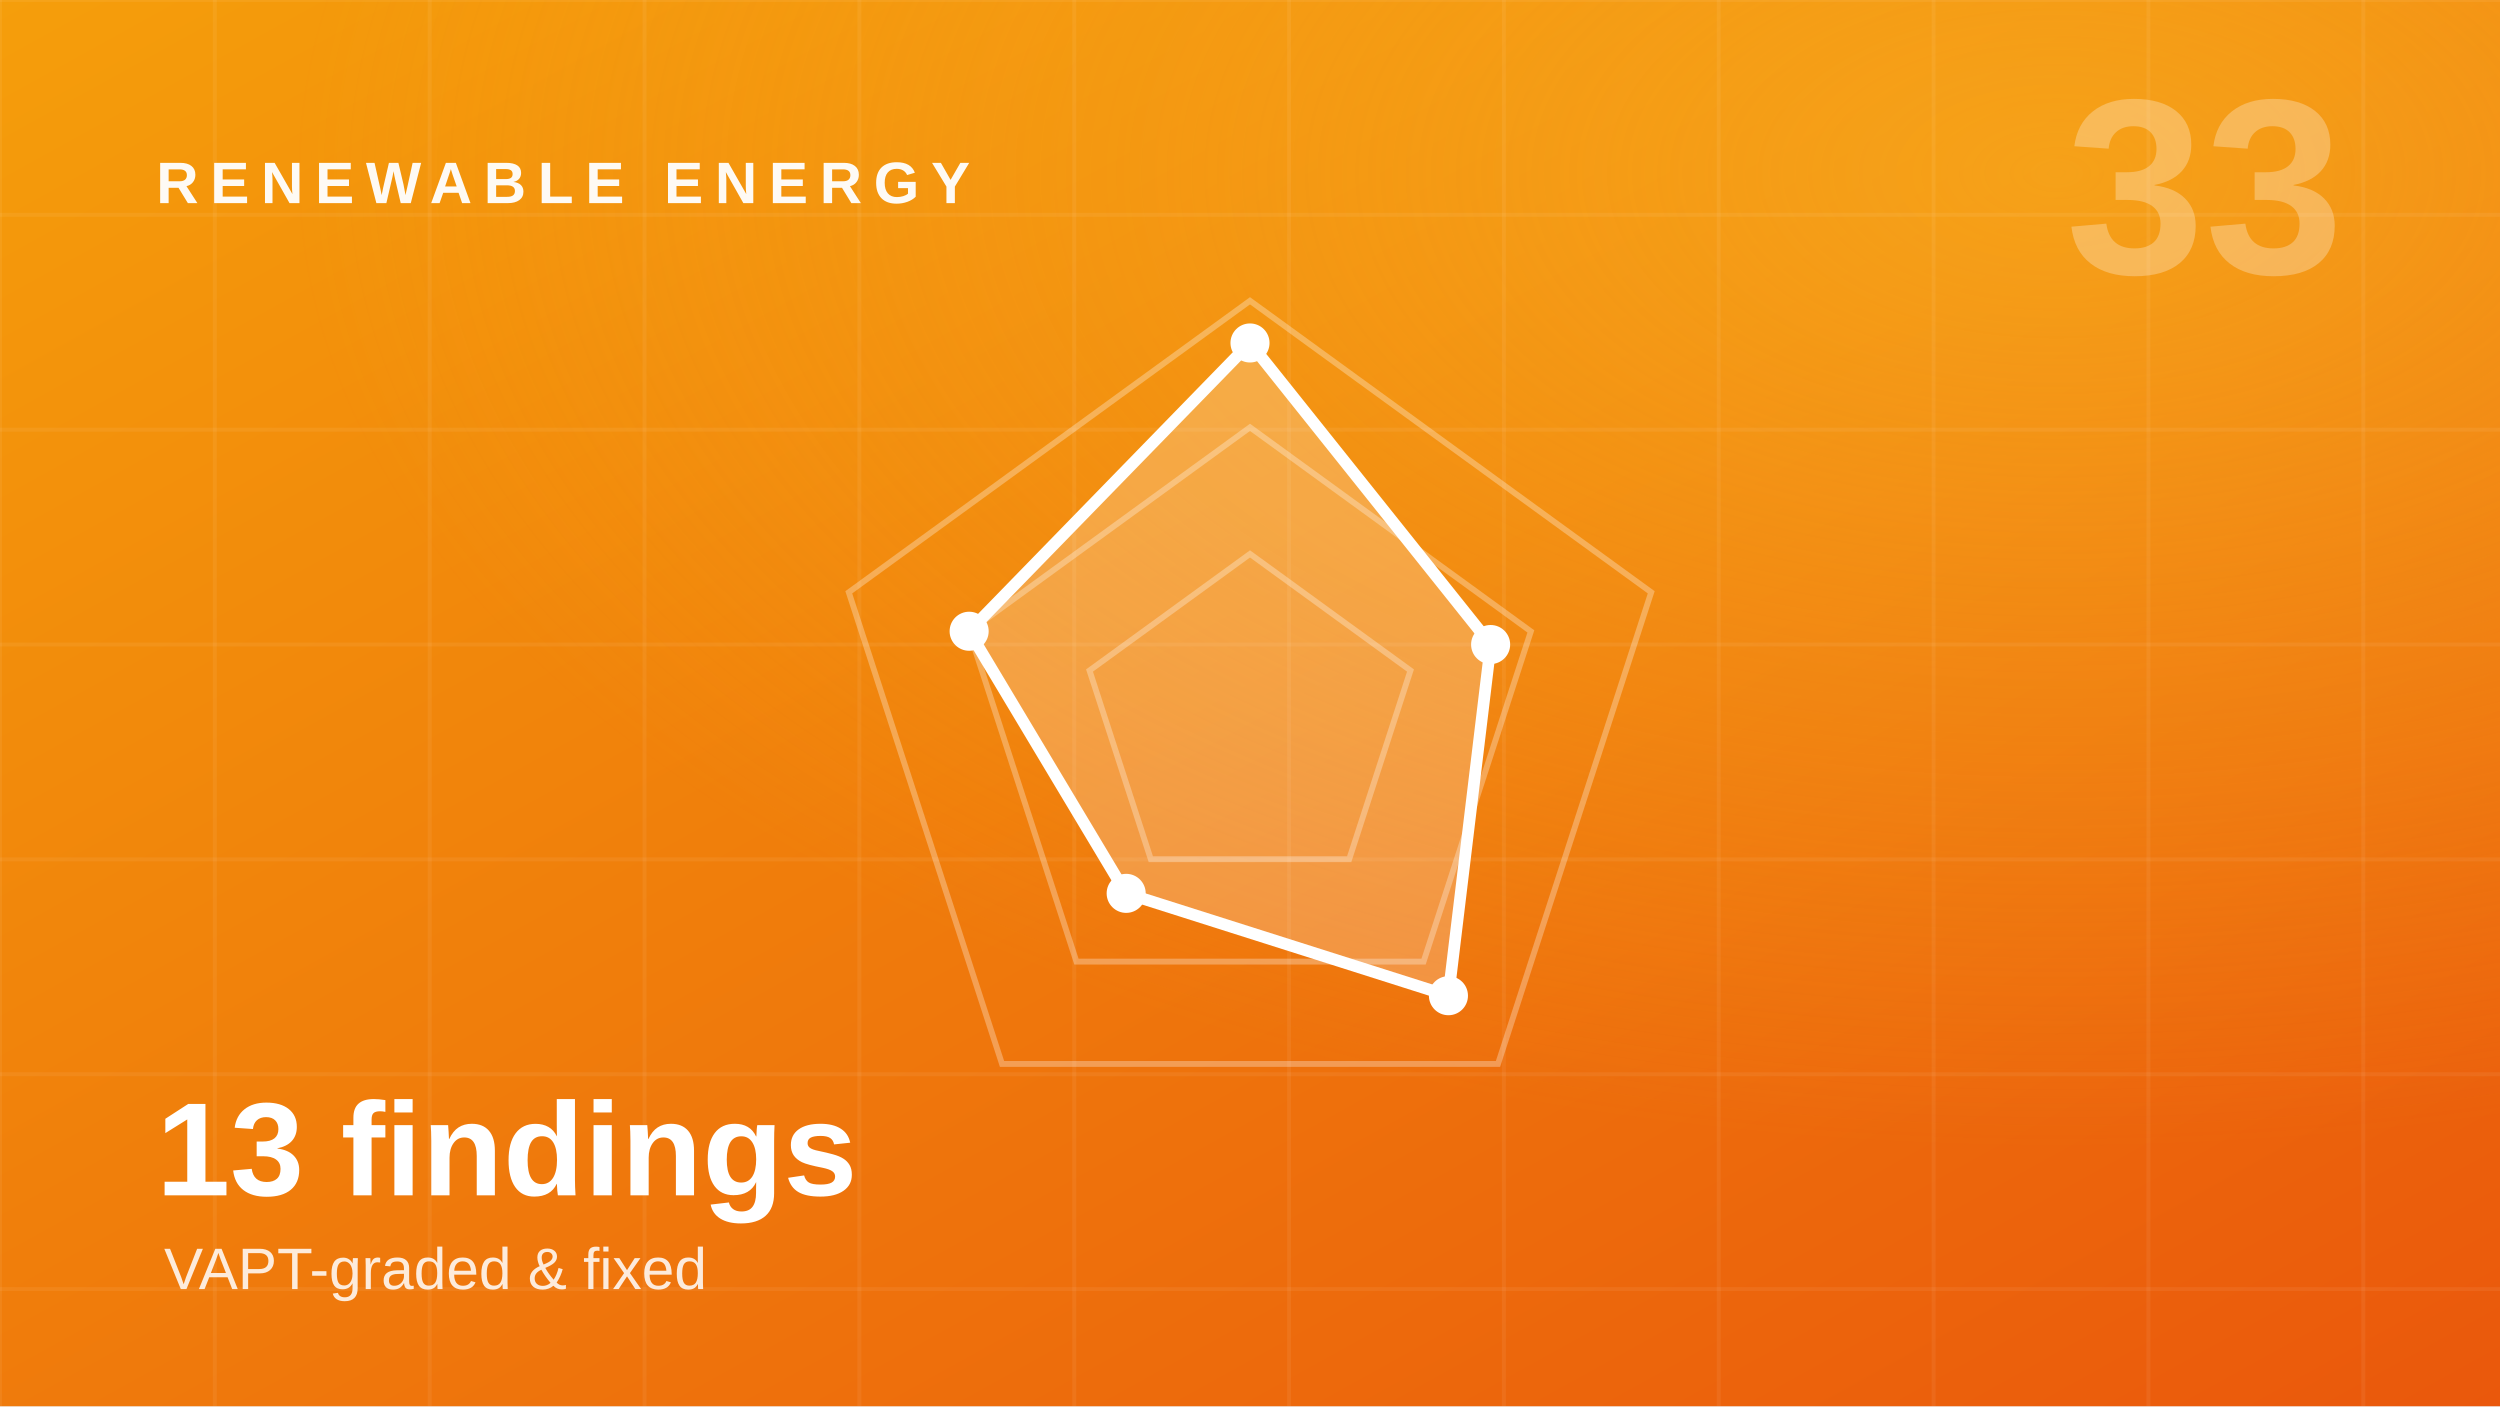
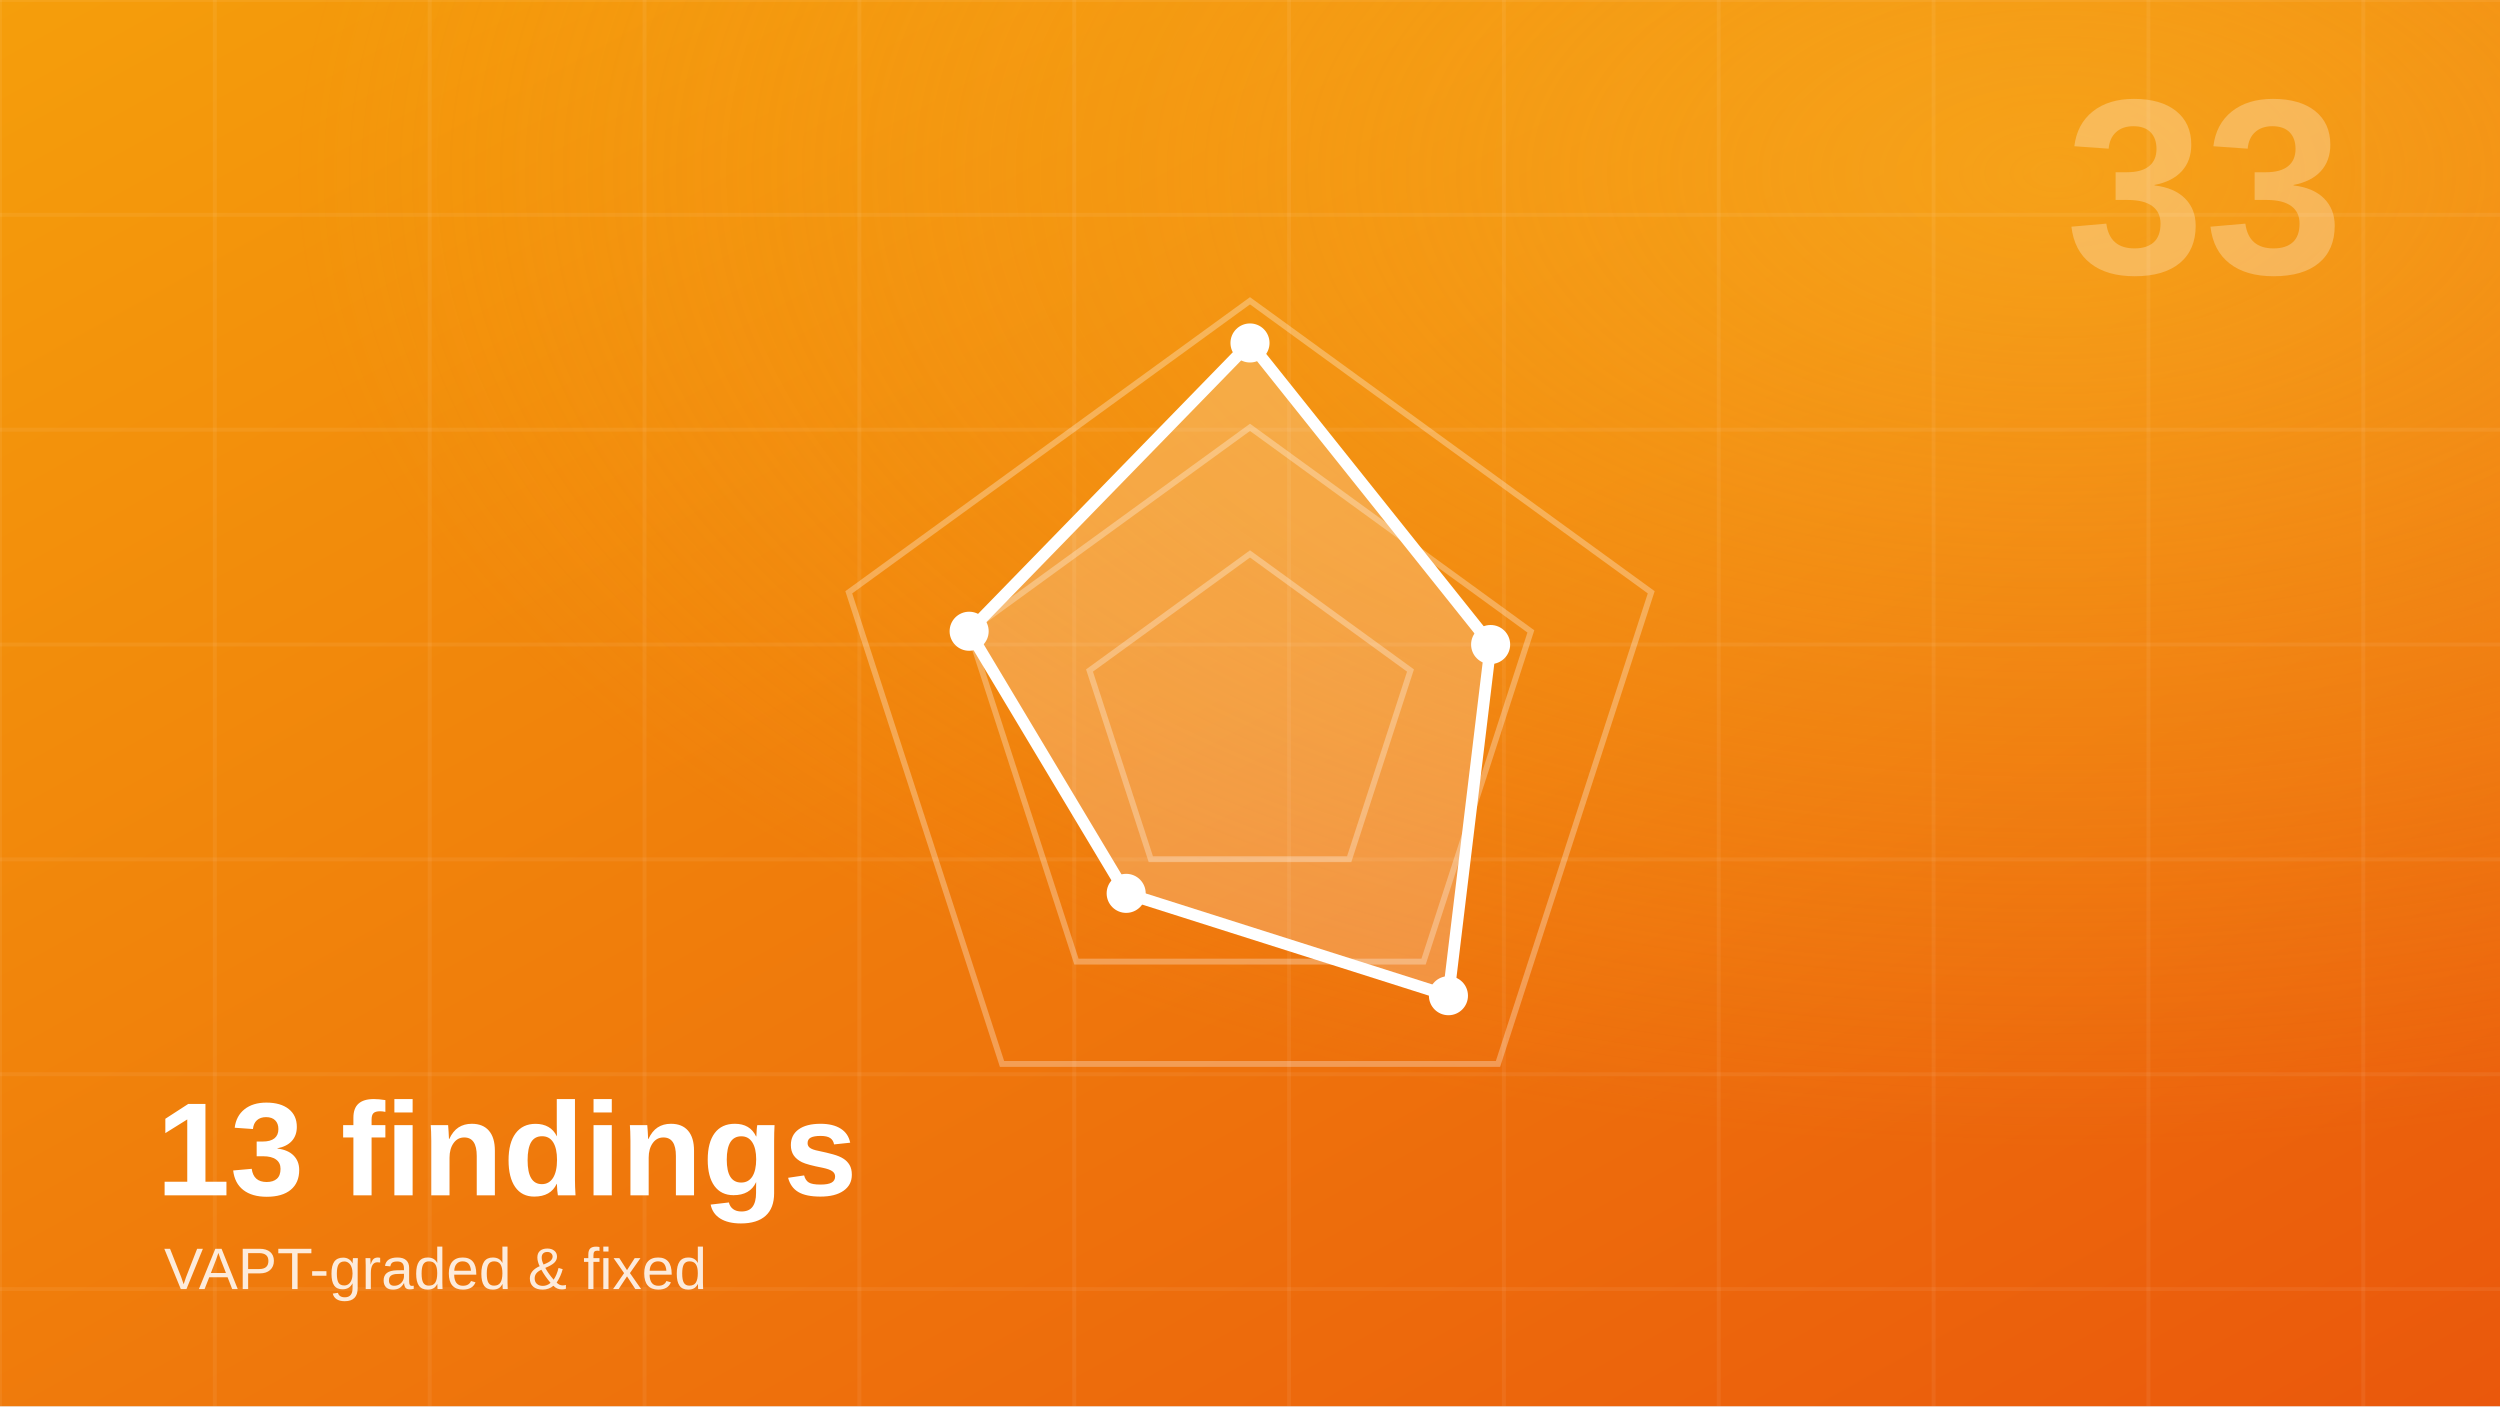
<svg xmlns="http://www.w3.org/2000/svg" viewBox="0 0 640 360" width="640" height="360" font-family="Poppins, Segoe UI, Arial, sans-serif">
  <defs>
    <linearGradient id="g" x1="0" y1="0" x2="1" y2="1">
      <stop offset="0" stop-color="#f59e0b" />
      <stop offset="1" stop-color="#ea580c" />
    </linearGradient>
    <radialGradient id="glow" cx="0.82" cy="0.12" r="0.7">
      <stop offset="0" stop-color="#fbbf24" stop-opacity="0.55" />
      <stop offset="1" stop-color="#fbbf24" stop-opacity="0" />
    </radialGradient>
  </defs>
  <rect width="640" height="360" fill="url(#g)" />
  <rect width="640" height="360" fill="url(#glow)" />
  <g stroke="#fff" stroke-opacity="0.06" stroke-width="1">
    <line x1="0" y1="0" x2="0" y2="360" />
    <line x1="55" y1="0" x2="55" y2="360" />
    <line x1="110" y1="0" x2="110" y2="360" />
    <line x1="165" y1="0" x2="165" y2="360" />
    <line x1="220" y1="0" x2="220" y2="360" />
    <line x1="275" y1="0" x2="275" y2="360" />
    <line x1="330" y1="0" x2="330" y2="360" />
    <line x1="385" y1="0" x2="385" y2="360" />
    <line x1="440" y1="0" x2="440" y2="360" />
    <line x1="495" y1="0" x2="495" y2="360" />
    <line x1="550" y1="0" x2="550" y2="360" />
    <line x1="605" y1="0" x2="605" y2="360" />
    <line x1="0" y1="0" x2="640" y2="0" />
    <line x1="0" y1="55" x2="640" y2="55" />
    <line x1="0" y1="110" x2="640" y2="110" />
    <line x1="0" y1="165" x2="640" y2="165" />
    <line x1="0" y1="220" x2="640" y2="220" />
    <line x1="0" y1="275" x2="640" y2="275" />
    <line x1="0" y1="330" x2="640" y2="330" />
  </g>
  <polygon points="320,141.8 361.086,171.65 345.392,219.95 294.608,219.95 278.914,171.65" fill="none" stroke="#fff" stroke-opacity="0.3" stroke-width="1.5" />
  <polygon points="320,109.4 391.9,161.638 364.437,246.162 275.563,246.162 248.1,161.638" fill="none" stroke="#fff" stroke-opacity="0.3" stroke-width="1.5" />
  <polygon points="320,77 422.714,151.626 383.481,272.374 256.519,272.374 217.286,151.626" fill="none" stroke="#fff" stroke-opacity="0.3" stroke-width="1.5" />
  <polygon points="320,87.8 381.628,164.976 370.785,254.899 288.26,228.687 248.1,161.638" fill="#fff" fill-opacity="0.22" stroke="#fff" stroke-width="3" />
  <circle cx="320.0" cy="87.8" r="5" fill="#fff" />
  <circle cx="381.6" cy="165.0" r="5" fill="#fff" />
  <circle cx="370.8" cy="254.9" r="5" fill="#fff" />
  <circle cx="288.3" cy="228.7" r="5" fill="#fff" />
  <circle cx="248.1" cy="161.6" r="5" fill="#fff" />
-   <text x="40" y="52" fill="#fff" fill-opacity="0.95" font-size="15" font-weight="700" letter-spacing="3">RENEWABLE ENERGY</text>
  <text x="600" y="70" fill="#fff" fill-opacity="0.28" font-size="64" font-weight="800" text-anchor="end">33</text>
  <text x="40" y="306" fill="#fff" font-size="34" font-weight="800">13 findings</text>
  <text x="42" y="330" fill="#fff" fill-opacity="0.85" font-size="15" font-weight="500">VAPT-graded &amp; fixed</text>
</svg>
